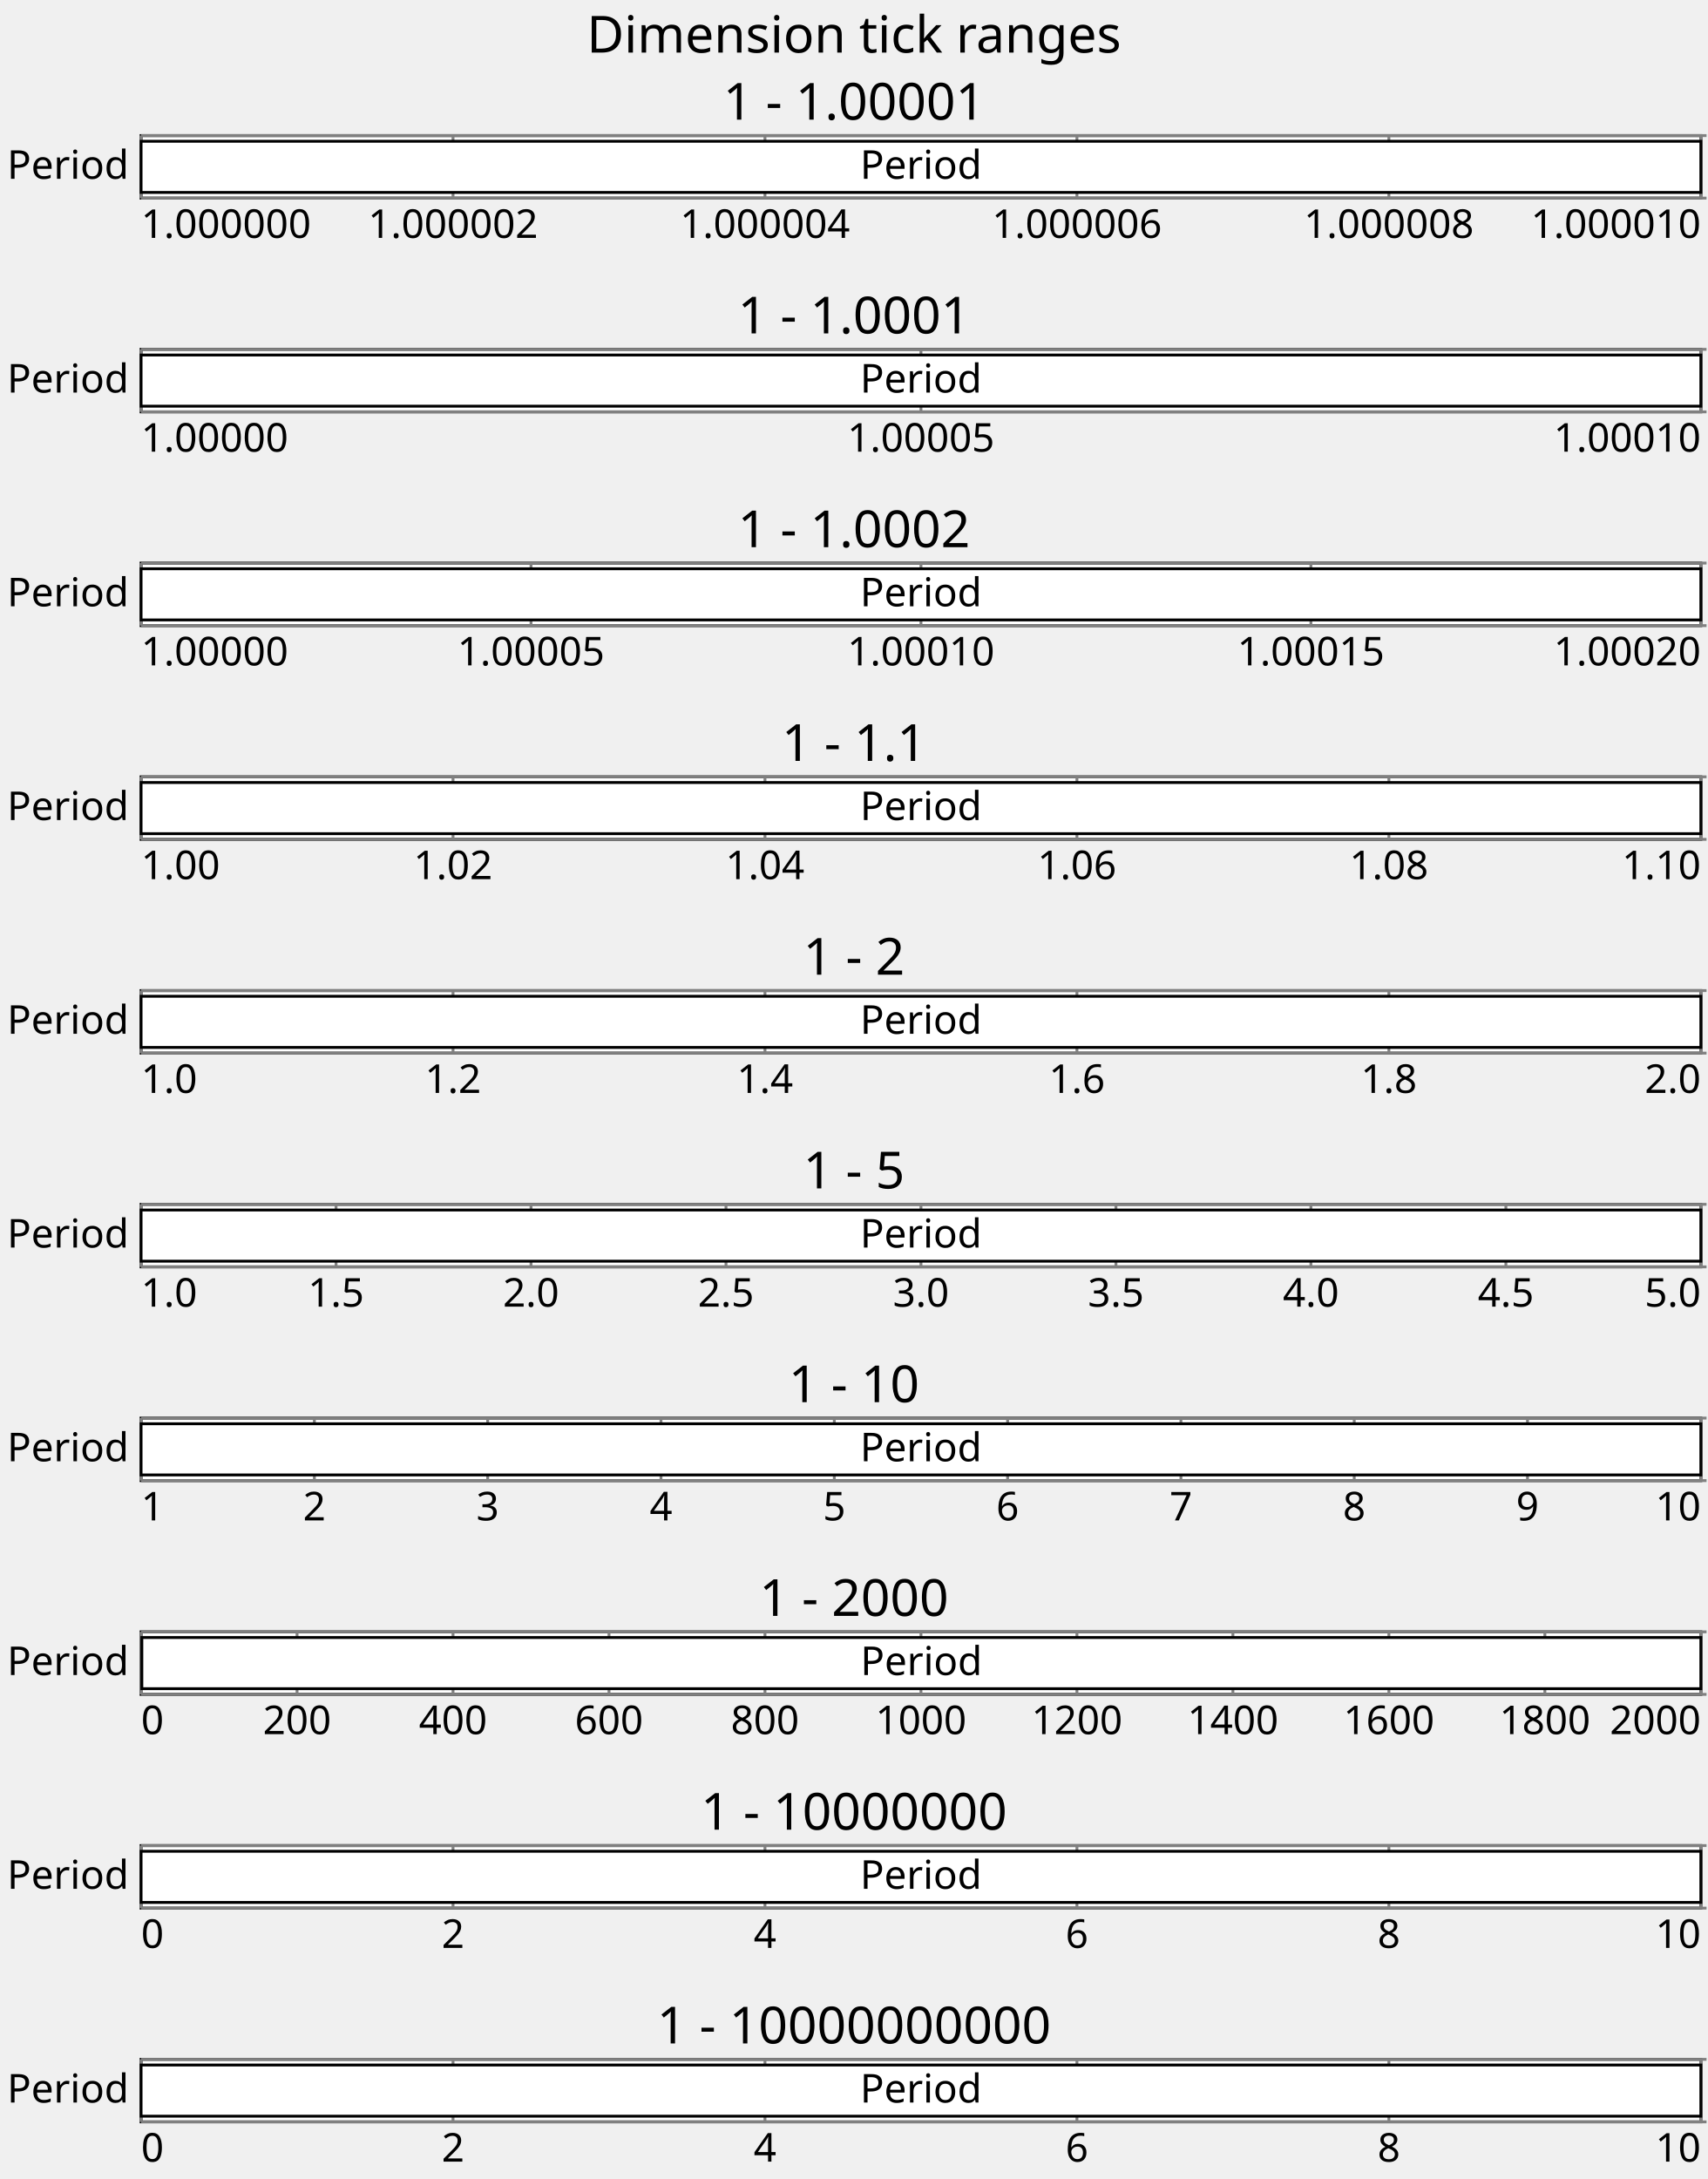
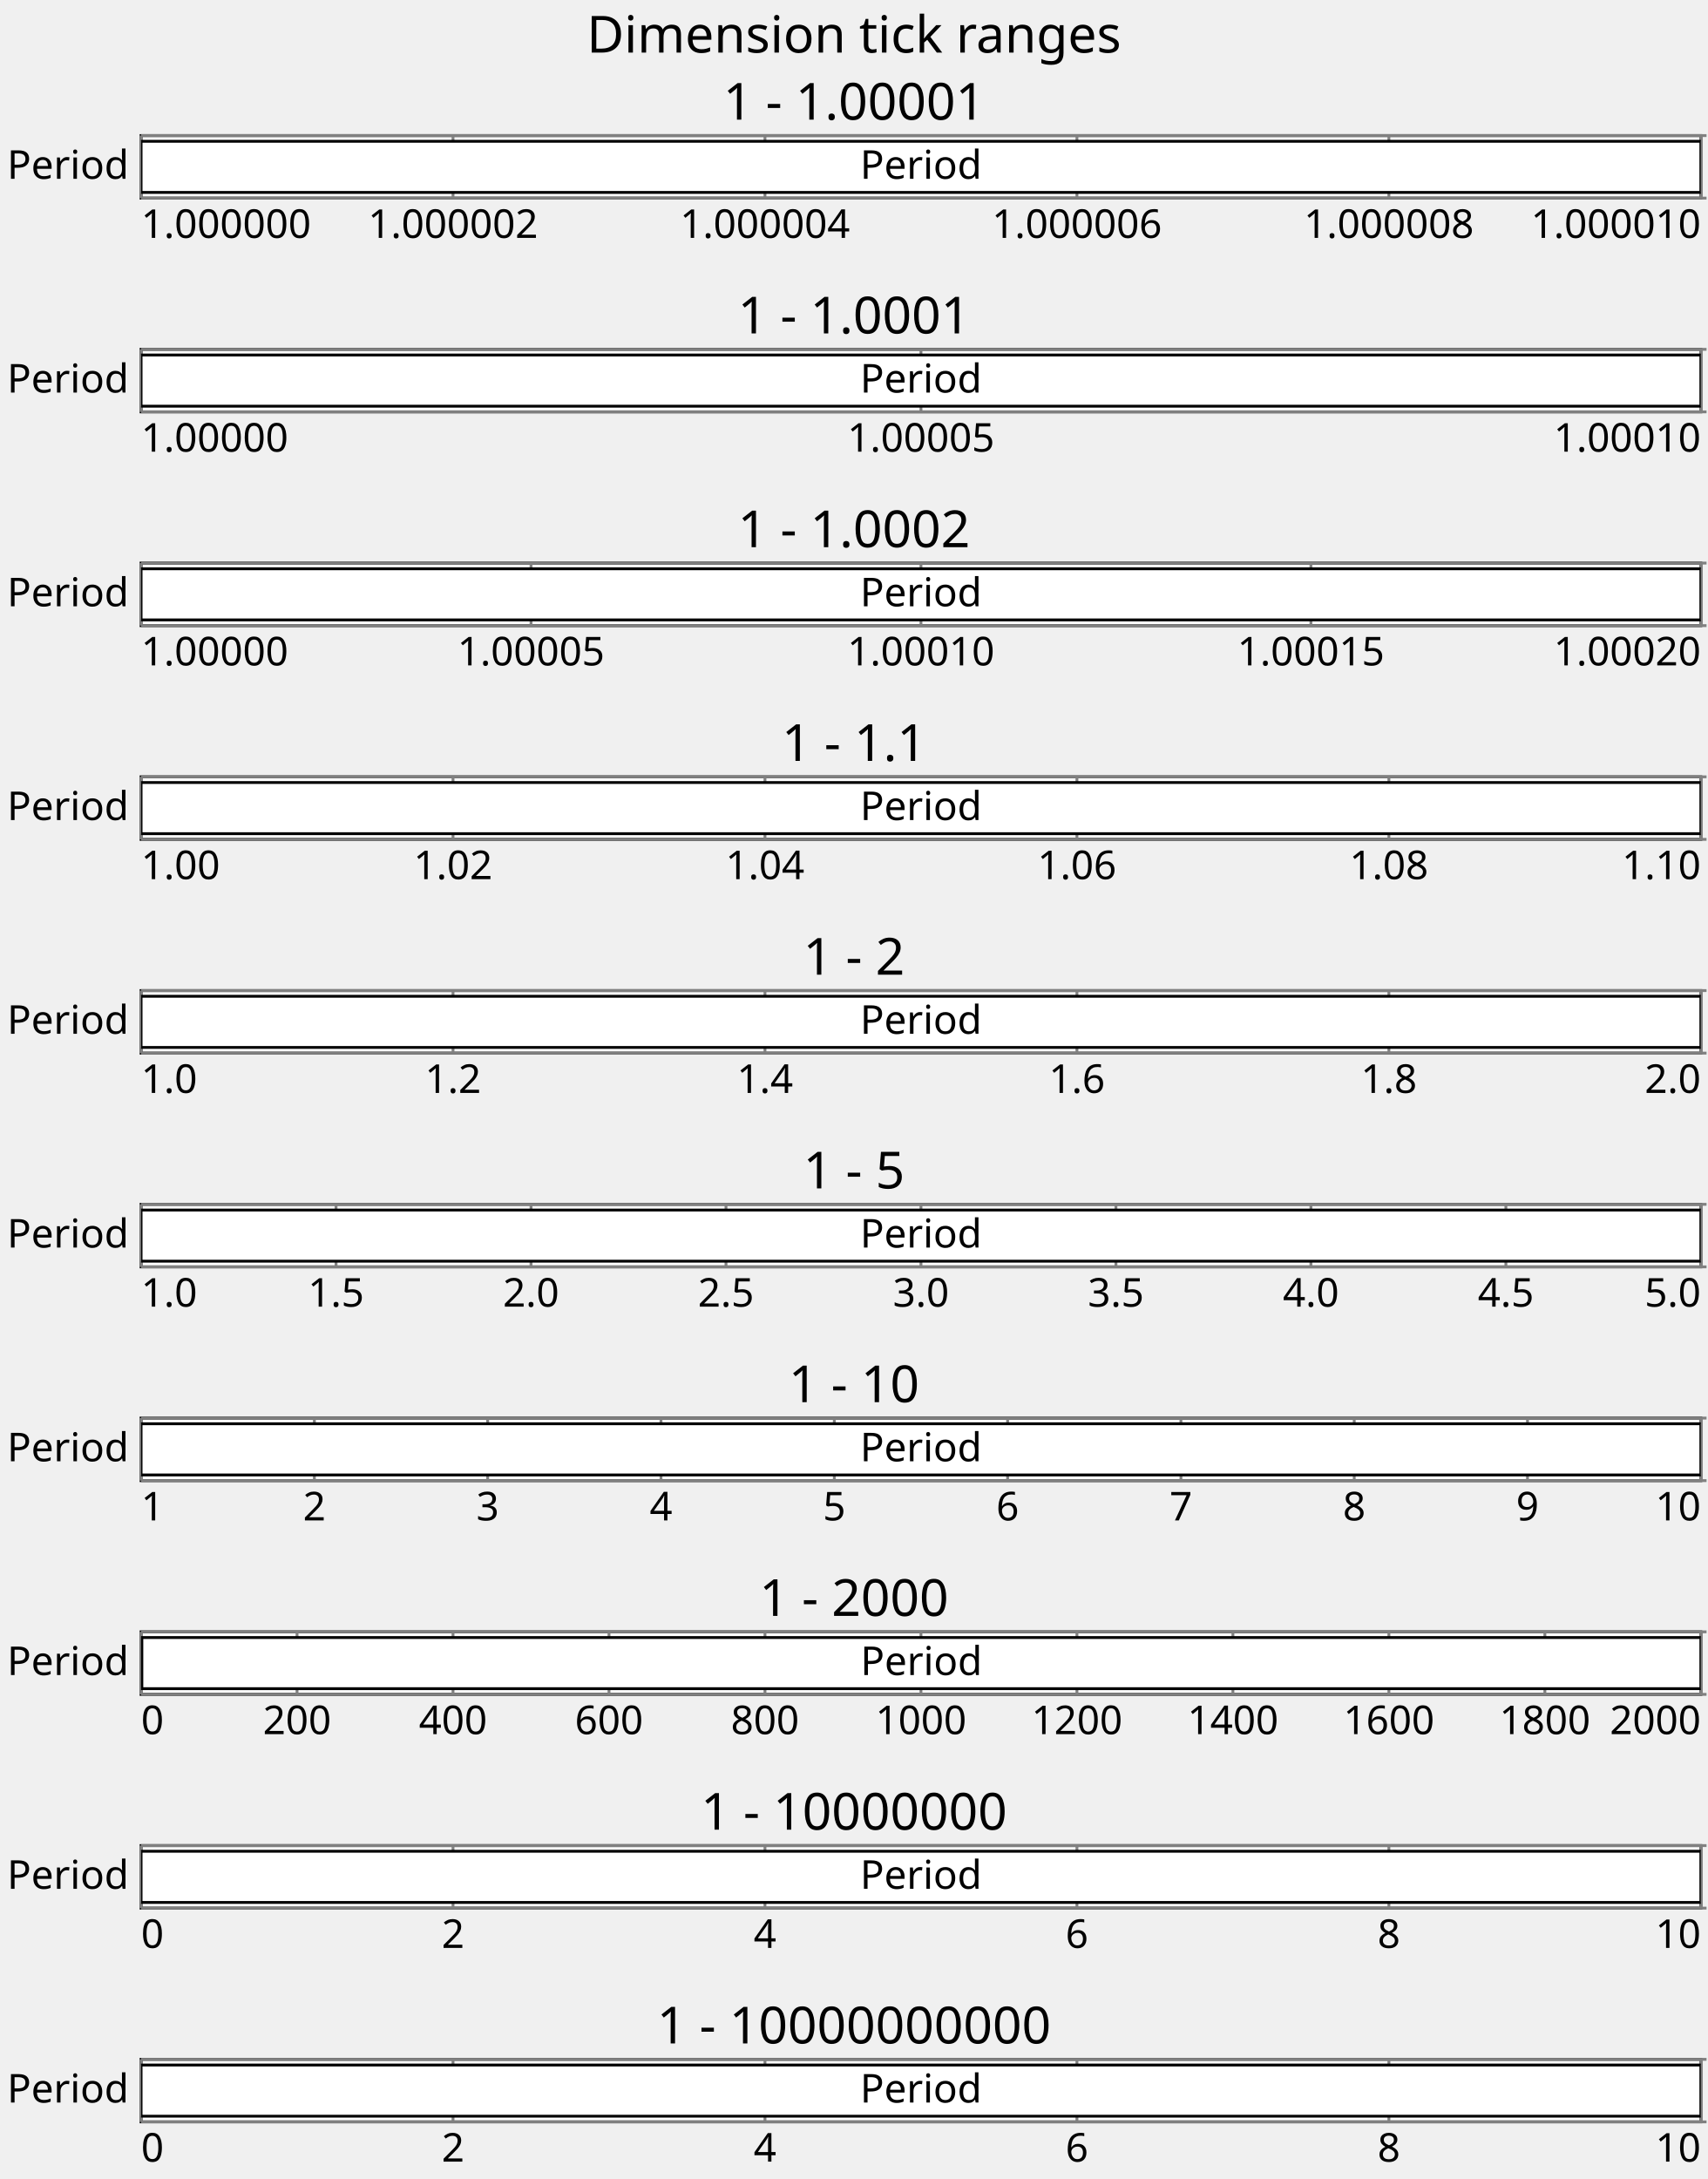
<svg xmlns="http://www.w3.org/2000/svg" width="601" height="766.6" viewBox="0 0 601 766.6" transform="translate(0.5, 0.5)">
  <g stroke="black" fill="white" font-family="sans-serif" font-size="14">
    <text x="300" y="18" stroke="none" fill="black" font-size="18" text-anchor="middle">Dimension tick ranges</text>
    <g transform="translate(0, 23.6)">
      <g stroke="black" fill="white" font-family="sans-serif" font-size="14">
        <text x="300" y="18" stroke="none" fill="black" font-size="18" text-anchor="middle">1 - 1.00001</text>
        <rect x="49.14" y="23.6" width="548.86" height="22" stroke="black" stroke-width="1" />
        <g>
          <path d="M 49.14 23.6 V 45.6 M 158.912 23.6 V 45.6 M 268.684 23.6 V 45.6 M 378.456 23.6 V 45.6 M 488.228 23.6 V 45.6 M 598 23.6 V 45.6 M 49.14 23.6 H 600 M 49.14 45.6 H 600" stroke="gray" />
-           <g text-anchor="middle" stroke="none" fill="black">
+           <g text-anchor="middle" stroke="none" fill="black" font-size="14">
            <text x="49.14" y="59.6" text-anchor="start">1.000000</text>
            <text x="158.912" y="59.6">1.000002</text>
            <text x="268.684" y="59.6">1.000004</text>
            <text x="378.456" y="59.6">1.000006</text>
            <text x="488.228" y="59.6">1.000008</text>
            <text x="598" y="59.6" text-anchor="end">1.000010</text>
          </g>
        </g>
-         <g>
-           <g>
-             <rect x="49.14" y="25.6" width="548.86" height="18" fill="white" />
-           </g>
-         </g>
-         <g text-anchor="middle" stroke="none" fill="black">
+         <defs>
+           <clipPath id="id2">
+             <rect x="49.14" y="23.6" width="548.86" height="22" />
+           </clipPath>
+         </defs>
+         <g clip-path="url(#id2)">
+           <g>
+             <rect x="49.14" y="25.6" width="548.86" height="18" fill="white" />
+           </g>
+         </g>
+         <g clip-path="url(#id2)" text-anchor="middle" stroke="none" fill="black">
          <text x="323.57" y="38.8" fill="black" text-anchor="middle">Period</text>
        </g>
        <g stroke="none" fill="black">
          <text x="2" y="38.8">Period</text>
        </g>
      </g>
    </g>
    <g transform="translate(0, 98.8)">
      <g stroke="black" fill="white" font-family="sans-serif" font-size="14">
        <text x="300" y="18" stroke="none" fill="black" font-size="18" text-anchor="middle">1 - 1.0001</text>
        <rect x="49.14" y="23.6" width="548.86" height="22" stroke="black" stroke-width="1" />
        <g>
          <path d="M 49.14 23.6 V 45.6 M 323.57 23.6 V 45.6 M 598 23.6 V 45.6 M 49.14 23.6 H 600 M 49.14 45.6 H 600" stroke="gray" />
-           <g text-anchor="middle" stroke="none" fill="black">
+           <g text-anchor="middle" stroke="none" fill="black" font-size="14">
            <text x="49.14" y="59.6" text-anchor="start">1.00000</text>
            <text x="323.57" y="59.6">1.00005</text>
            <text x="598" y="59.6" text-anchor="end">1.00010</text>
          </g>
        </g>
-         <g>
-           <g>
-             <rect x="49.14" y="25.6" width="548.86" height="18" fill="white" />
-           </g>
-         </g>
-         <g text-anchor="middle" stroke="none" fill="black">
+         <defs>
+           <clipPath id="id3">
+             <rect x="49.14" y="23.6" width="548.86" height="22" />
+           </clipPath>
+         </defs>
+         <g clip-path="url(#id3)">
+           <g>
+             <rect x="49.14" y="25.6" width="548.86" height="18" fill="white" />
+           </g>
+         </g>
+         <g clip-path="url(#id3)" text-anchor="middle" stroke="none" fill="black">
          <text x="323.57" y="38.8" fill="black" text-anchor="middle">Period</text>
        </g>
        <g stroke="none" fill="black">
          <text x="2" y="38.8">Period</text>
        </g>
      </g>
    </g>
    <g transform="translate(0, 174)">
      <g stroke="black" fill="white" font-family="sans-serif" font-size="14">
        <text x="300" y="18" stroke="none" fill="black" font-size="18" text-anchor="middle">1 - 1.0002</text>
        <rect x="49.14" y="23.6" width="548.86" height="22" stroke="black" stroke-width="1" />
        <g>
          <path d="M 49.14 23.6 V 45.6 M 186.355 23.6 V 45.6 M 323.57 23.6 V 45.6 M 460.785 23.6 V 45.6 M 598 23.6 V 45.6 M 49.14 23.6 H 600 M 49.14 45.6 H 600" stroke="gray" />
-           <g text-anchor="middle" stroke="none" fill="black">
+           <g text-anchor="middle" stroke="none" fill="black" font-size="14">
            <text x="49.14" y="59.6" text-anchor="start">1.00000</text>
            <text x="186.355" y="59.6">1.00005</text>
            <text x="323.57" y="59.6">1.00010</text>
            <text x="460.785" y="59.6">1.00015</text>
            <text x="598" y="59.6" text-anchor="end">1.00020</text>
          </g>
        </g>
-         <g>
-           <g>
-             <rect x="49.14" y="25.6" width="548.86" height="18" fill="white" />
-           </g>
-         </g>
-         <g text-anchor="middle" stroke="none" fill="black">
+         <defs>
+           <clipPath id="id4">
+             <rect x="49.14" y="23.6" width="548.86" height="22" />
+           </clipPath>
+         </defs>
+         <g clip-path="url(#id4)">
+           <g>
+             <rect x="49.14" y="25.6" width="548.86" height="18" fill="white" />
+           </g>
+         </g>
+         <g clip-path="url(#id4)" text-anchor="middle" stroke="none" fill="black">
          <text x="323.57" y="38.8" fill="black" text-anchor="middle">Period</text>
        </g>
        <g stroke="none" fill="black">
          <text x="2" y="38.8">Period</text>
        </g>
      </g>
    </g>
    <g transform="translate(0, 249.2)">
      <g stroke="black" fill="white" font-family="sans-serif" font-size="14">
        <text x="300" y="18" stroke="none" fill="black" font-size="18" text-anchor="middle">1 - 1.1</text>
        <rect x="49.14" y="23.6" width="548.86" height="22" stroke="black" stroke-width="1" />
        <g>
          <path d="M 49.14 23.6 V 45.6 M 158.912 23.6 V 45.6 M 268.684 23.6 V 45.6 M 378.456 23.6 V 45.6 M 488.228 23.6 V 45.6 M 598 23.6 V 45.6 M 49.14 23.6 H 600 M 49.14 45.6 H 600" stroke="gray" />
-           <g text-anchor="middle" stroke="none" fill="black">
+           <g text-anchor="middle" stroke="none" fill="black" font-size="14">
            <text x="49.14" y="59.6" text-anchor="start">1.00</text>
            <text x="158.912" y="59.6">1.02</text>
            <text x="268.684" y="59.6">1.04</text>
            <text x="378.456" y="59.6">1.06</text>
            <text x="488.228" y="59.6">1.08</text>
            <text x="598" y="59.6" text-anchor="end">1.10</text>
          </g>
        </g>
-         <g>
-           <g>
-             <rect x="49.14" y="25.6" width="548.86" height="18" fill="white" />
-           </g>
-         </g>
-         <g text-anchor="middle" stroke="none" fill="black">
+         <defs>
+           <clipPath id="id5">
+             <rect x="49.14" y="23.6" width="548.86" height="22" />
+           </clipPath>
+         </defs>
+         <g clip-path="url(#id5)">
+           <g>
+             <rect x="49.14" y="25.6" width="548.86" height="18" fill="white" />
+           </g>
+         </g>
+         <g clip-path="url(#id5)" text-anchor="middle" stroke="none" fill="black">
          <text x="323.57" y="38.8" fill="black" text-anchor="middle">Period</text>
        </g>
        <g stroke="none" fill="black">
          <text x="2" y="38.8">Period</text>
        </g>
      </g>
    </g>
    <g transform="translate(0, 324.4)">
      <g stroke="black" fill="white" font-family="sans-serif" font-size="14">
        <text x="300" y="18" stroke="none" fill="black" font-size="18" text-anchor="middle">1 - 2</text>
        <rect x="49.14" y="23.6" width="548.86" height="22" stroke="black" stroke-width="1" />
        <g>
          <path d="M 49.14 23.6 V 45.6 M 158.912 23.6 V 45.6 M 268.684 23.6 V 45.6 M 378.456 23.6 V 45.6 M 488.228 23.6 V 45.6 M 598 23.6 V 45.6 M 49.14 23.6 H 600 M 49.14 45.6 H 600" stroke="gray" />
-           <g text-anchor="middle" stroke="none" fill="black">
+           <g text-anchor="middle" stroke="none" fill="black" font-size="14">
            <text x="49.14" y="59.6" text-anchor="start">1.0</text>
            <text x="158.912" y="59.6">1.2</text>
            <text x="268.684" y="59.6">1.4</text>
            <text x="378.456" y="59.6">1.6</text>
            <text x="488.228" y="59.6">1.8</text>
            <text x="598" y="59.6" text-anchor="end">2.0</text>
          </g>
        </g>
-         <g>
-           <g>
-             <rect x="49.14" y="25.6" width="548.86" height="18" fill="white" />
-           </g>
-         </g>
-         <g text-anchor="middle" stroke="none" fill="black">
+         <defs>
+           <clipPath id="id6">
+             <rect x="49.14" y="23.6" width="548.86" height="22" />
+           </clipPath>
+         </defs>
+         <g clip-path="url(#id6)">
+           <g>
+             <rect x="49.14" y="25.6" width="548.86" height="18" fill="white" />
+           </g>
+         </g>
+         <g clip-path="url(#id6)" text-anchor="middle" stroke="none" fill="black">
          <text x="323.57" y="38.8" fill="black" text-anchor="middle">Period</text>
        </g>
        <g stroke="none" fill="black">
          <text x="2" y="38.8">Period</text>
        </g>
      </g>
    </g>
    <g transform="translate(0, 399.6)">
      <g stroke="black" fill="white" font-family="sans-serif" font-size="14">
        <text x="300" y="18" stroke="none" fill="black" font-size="18" text-anchor="middle">1 - 5</text>
        <rect x="49.14" y="23.6" width="548.86" height="22" stroke="black" stroke-width="1" />
        <g>
          <path d="M 49.14 23.6 V 45.6 M 117.748 23.6 V 45.6 M 186.355 23.6 V 45.6 M 254.962 23.6 V 45.6 M 323.57 23.6 V 45.6 M 392.178 23.6 V 45.6 M 460.785 23.6 V 45.6 M 529.393 23.6 V 45.6 M 598 23.6 V 45.6 M 49.14 23.6 H 600 M 49.14 45.6 H 600" stroke="gray" />
-           <g text-anchor="middle" stroke="none" fill="black">
+           <g text-anchor="middle" stroke="none" fill="black" font-size="14">
            <text x="49.14" y="59.6" text-anchor="start">1.0</text>
            <text x="117.748" y="59.6">1.5</text>
            <text x="186.355" y="59.6">2.0</text>
            <text x="254.962" y="59.6">2.5</text>
            <text x="323.57" y="59.6">3.0</text>
            <text x="392.178" y="59.6">3.5</text>
            <text x="460.785" y="59.6">4.0</text>
            <text x="529.393" y="59.6">4.5</text>
            <text x="598" y="59.6" text-anchor="end">5.0</text>
          </g>
        </g>
-         <g>
-           <g>
-             <rect x="49.14" y="25.6" width="548.86" height="18" fill="white" />
-           </g>
-         </g>
-         <g text-anchor="middle" stroke="none" fill="black">
+         <defs>
+           <clipPath id="id7">
+             <rect x="49.14" y="23.6" width="548.86" height="22" />
+           </clipPath>
+         </defs>
+         <g clip-path="url(#id7)">
+           <g>
+             <rect x="49.14" y="25.6" width="548.86" height="18" fill="white" />
+           </g>
+         </g>
+         <g clip-path="url(#id7)" text-anchor="middle" stroke="none" fill="black">
          <text x="323.57" y="38.8" fill="black" text-anchor="middle">Period</text>
        </g>
        <g stroke="none" fill="black">
          <text x="2" y="38.8">Period</text>
        </g>
      </g>
    </g>
    <g transform="translate(0, 474.8)">
      <g stroke="black" fill="white" font-family="sans-serif" font-size="14">
        <text x="300" y="18" stroke="none" fill="black" font-size="18" text-anchor="middle">1 - 10</text>
        <rect x="49.14" y="23.6" width="548.86" height="22" stroke="black" stroke-width="1" />
        <g>
          <path d="M 49.14 23.6 V 45.6 M 110.124 23.6 V 45.6 M 171.109 23.6 V 45.6 M 232.093 23.6 V 45.6 M 293.078 23.6 V 45.6 M 354.062 23.6 V 45.6 M 415.047 23.6 V 45.6 M 476.031 23.6 V 45.6 M 537 23.6 V 45.6 M 598 23.6 V 45.6 M 49.14 23.6 H 600 M 49.14 45.6 H 600" stroke="gray" />
-           <g text-anchor="middle" stroke="none" fill="black">
+           <g text-anchor="middle" stroke="none" fill="black" font-size="14">
            <text x="49.14" y="59.6" text-anchor="start">1</text>
            <text x="110.124" y="59.6">2</text>
            <text x="171.109" y="59.6">3</text>
            <text x="232.093" y="59.6">4</text>
            <text x="293.078" y="59.6">5</text>
            <text x="354.062" y="59.6">6</text>
            <text x="415.047" y="59.6">7</text>
            <text x="476.031" y="59.6">8</text>
            <text x="537" y="59.6">9</text>
            <text x="598" y="59.6" text-anchor="end">10</text>
          </g>
        </g>
-         <g>
-           <g>
-             <rect x="49.14" y="25.6" width="548.86" height="18" fill="white" />
-           </g>
-         </g>
-         <g text-anchor="middle" stroke="none" fill="black">
+         <defs>
+           <clipPath id="id8">
+             <rect x="49.14" y="23.6" width="548.86" height="22" />
+           </clipPath>
+         </defs>
+         <g clip-path="url(#id8)">
+           <g>
+             <rect x="49.14" y="25.6" width="548.86" height="18" fill="white" />
+           </g>
+         </g>
+         <g clip-path="url(#id8)" text-anchor="middle" stroke="none" fill="black">
          <text x="323.57" y="38.8" fill="black" text-anchor="middle">Period</text>
        </g>
        <g stroke="none" fill="black">
          <text x="2" y="38.8">Period</text>
        </g>
      </g>
    </g>
    <g transform="translate(0, 550)">
      <g stroke="black" fill="white" font-family="sans-serif" font-size="14">
        <text x="300" y="18" stroke="none" fill="black" font-size="18" text-anchor="middle">1 - 2000</text>
        <rect x="49.14" y="23.6" width="548.86" height="22" stroke="black" stroke-width="1" />
        <g>
          <path d="M 49.14 23.6 V 45.6 M 104.026 23.6 V 45.6 M 158.912 23.6 V 45.6 M 213.798 23.6 V 45.6 M 268.684 23.6 V 45.6 M 323.57 23.6 V 45.6 M 378.456 23.6 V 45.6 M 433.342 23.6 V 45.6 M 488.228 23.6 V 45.6 M 543.114 23.6 V 45.6 M 598 23.6 V 45.6 M 49.14 23.6 H 600 M 49.14 45.6 H 600" stroke="gray" />
-           <g text-anchor="middle" stroke="none" fill="black">
+           <g text-anchor="middle" stroke="none" fill="black" font-size="14">
            <text x="49.14" y="59.6" text-anchor="start">0</text>
            <text x="104.026" y="59.6">200</text>
            <text x="158.912" y="59.6">400</text>
            <text x="213.798" y="59.6">600</text>
            <text x="268.684" y="59.6">800</text>
            <text x="323.57" y="59.6">1000</text>
            <text x="378.456" y="59.6">1200</text>
            <text x="433.342" y="59.6">1400</text>
            <text x="488.228" y="59.6">1600</text>
            <text x="543.114" y="59.6">1800</text>
            <text x="598" y="59.6" text-anchor="end">2000</text>
          </g>
        </g>
-         <g>
+         <defs>
+           <clipPath id="id9">
+             <rect x="49.14" y="23.6" width="548.86" height="22" />
+           </clipPath>
+         </defs>
+         <g clip-path="url(#id9)">
          <g>
            <rect x="49.414" y="25.6" width="548.586" height="18" fill="white" />
          </g>
        </g>
-         <g text-anchor="middle" stroke="none" fill="black">
+         <g clip-path="url(#id9)" text-anchor="middle" stroke="none" fill="black">
          <text x="323.707" y="38.8" fill="black" text-anchor="middle">Period</text>
        </g>
        <g stroke="none" fill="black">
          <text x="2" y="38.8">Period</text>
        </g>
      </g>
    </g>
    <g transform="translate(0, 625.2)">
      <g stroke="black" fill="white" font-family="sans-serif" font-size="14">
        <text x="300" y="18" stroke="none" fill="black" font-size="18" text-anchor="middle">1 - 10000000</text>
        <rect x="49.14" y="23.6" width="548.86" height="22" stroke="black" stroke-width="1" />
        <g>
          <path d="M 49.14 23.6 V 45.6 M 158.912 23.6 V 45.6 M 268.684 23.6 V 45.6 M 378.456 23.6 V 45.6 M 488.228 23.6 V 45.6 M 598 23.6 V 45.6 M 49.14 23.6 H 600 M 49.14 45.6 H 600" stroke="gray" />
-           <g text-anchor="middle" stroke="none" fill="black">
+           <g text-anchor="middle" stroke="none" fill="black" font-size="14">
            <text x="49.14" y="59.6" text-anchor="start">0</text>
            <text x="158.912" y="59.6">2</text>
            <text x="268.684" y="59.6">4</text>
            <text x="378.456" y="59.6">6</text>
            <text x="488.228" y="59.6">8</text>
            <text x="598" y="59.6" text-anchor="end">10</text>
          </g>
        </g>
-         <g>
-           <g>
-             <rect x="49.14" y="25.6" width="548.86" height="18" fill="white" />
-           </g>
-         </g>
-         <g text-anchor="middle" stroke="none" fill="black">
+         <defs>
+           <clipPath id="id10">
+             <rect x="49.14" y="23.6" width="548.86" height="22" />
+           </clipPath>
+         </defs>
+         <g clip-path="url(#id10)">
+           <g>
+             <rect x="49.14" y="25.6" width="548.86" height="18" fill="white" />
+           </g>
+         </g>
+         <g clip-path="url(#id10)" text-anchor="middle" stroke="none" fill="black">
          <text x="323.57" y="38.8" fill="black" text-anchor="middle">Period</text>
        </g>
        <g stroke="none" fill="black">
          <text x="2" y="38.8">Period</text>
        </g>
      </g>
    </g>
    <g transform="translate(0, 700.4)">
      <g stroke="black" fill="white" font-family="sans-serif" font-size="14">
        <text x="300" y="18" stroke="none" fill="black" font-size="18" text-anchor="middle">1 - 10000000000</text>
        <rect x="49.14" y="23.6" width="548.86" height="22" stroke="black" stroke-width="1" />
        <g>
          <path d="M 49.14 23.6 V 45.6 M 158.912 23.6 V 45.6 M 268.684 23.6 V 45.6 M 378.456 23.6 V 45.6 M 488.228 23.6 V 45.6 M 598 23.6 V 45.6 M 49.14 23.6 H 600 M 49.14 45.6 H 600" stroke="gray" />
-           <g text-anchor="middle" stroke="none" fill="black">
+           <g text-anchor="middle" stroke="none" fill="black" font-size="14">
            <text x="49.14" y="59.6" text-anchor="start">0</text>
            <text x="158.912" y="59.6">2</text>
            <text x="268.684" y="59.6">4</text>
            <text x="378.456" y="59.6">6</text>
            <text x="488.228" y="59.6">8</text>
            <text x="598" y="59.6" text-anchor="end">10</text>
          </g>
        </g>
-         <g>
-           <g>
-             <rect x="49.14" y="25.6" width="548.86" height="18" fill="white" />
-           </g>
-         </g>
-         <g text-anchor="middle" stroke="none" fill="black">
+         <defs>
+           <clipPath id="id11">
+             <rect x="49.14" y="23.6" width="548.86" height="22" />
+           </clipPath>
+         </defs>
+         <g clip-path="url(#id11)">
+           <g>
+             <rect x="49.14" y="25.6" width="548.86" height="18" fill="white" />
+           </g>
+         </g>
+         <g clip-path="url(#id11)" text-anchor="middle" stroke="none" fill="black">
          <text x="323.57" y="38.8" fill="black" text-anchor="middle">Period</text>
        </g>
        <g stroke="none" fill="black">
          <text x="2" y="38.8">Period</text>
        </g>
      </g>
    </g>
  </g>
</svg>
